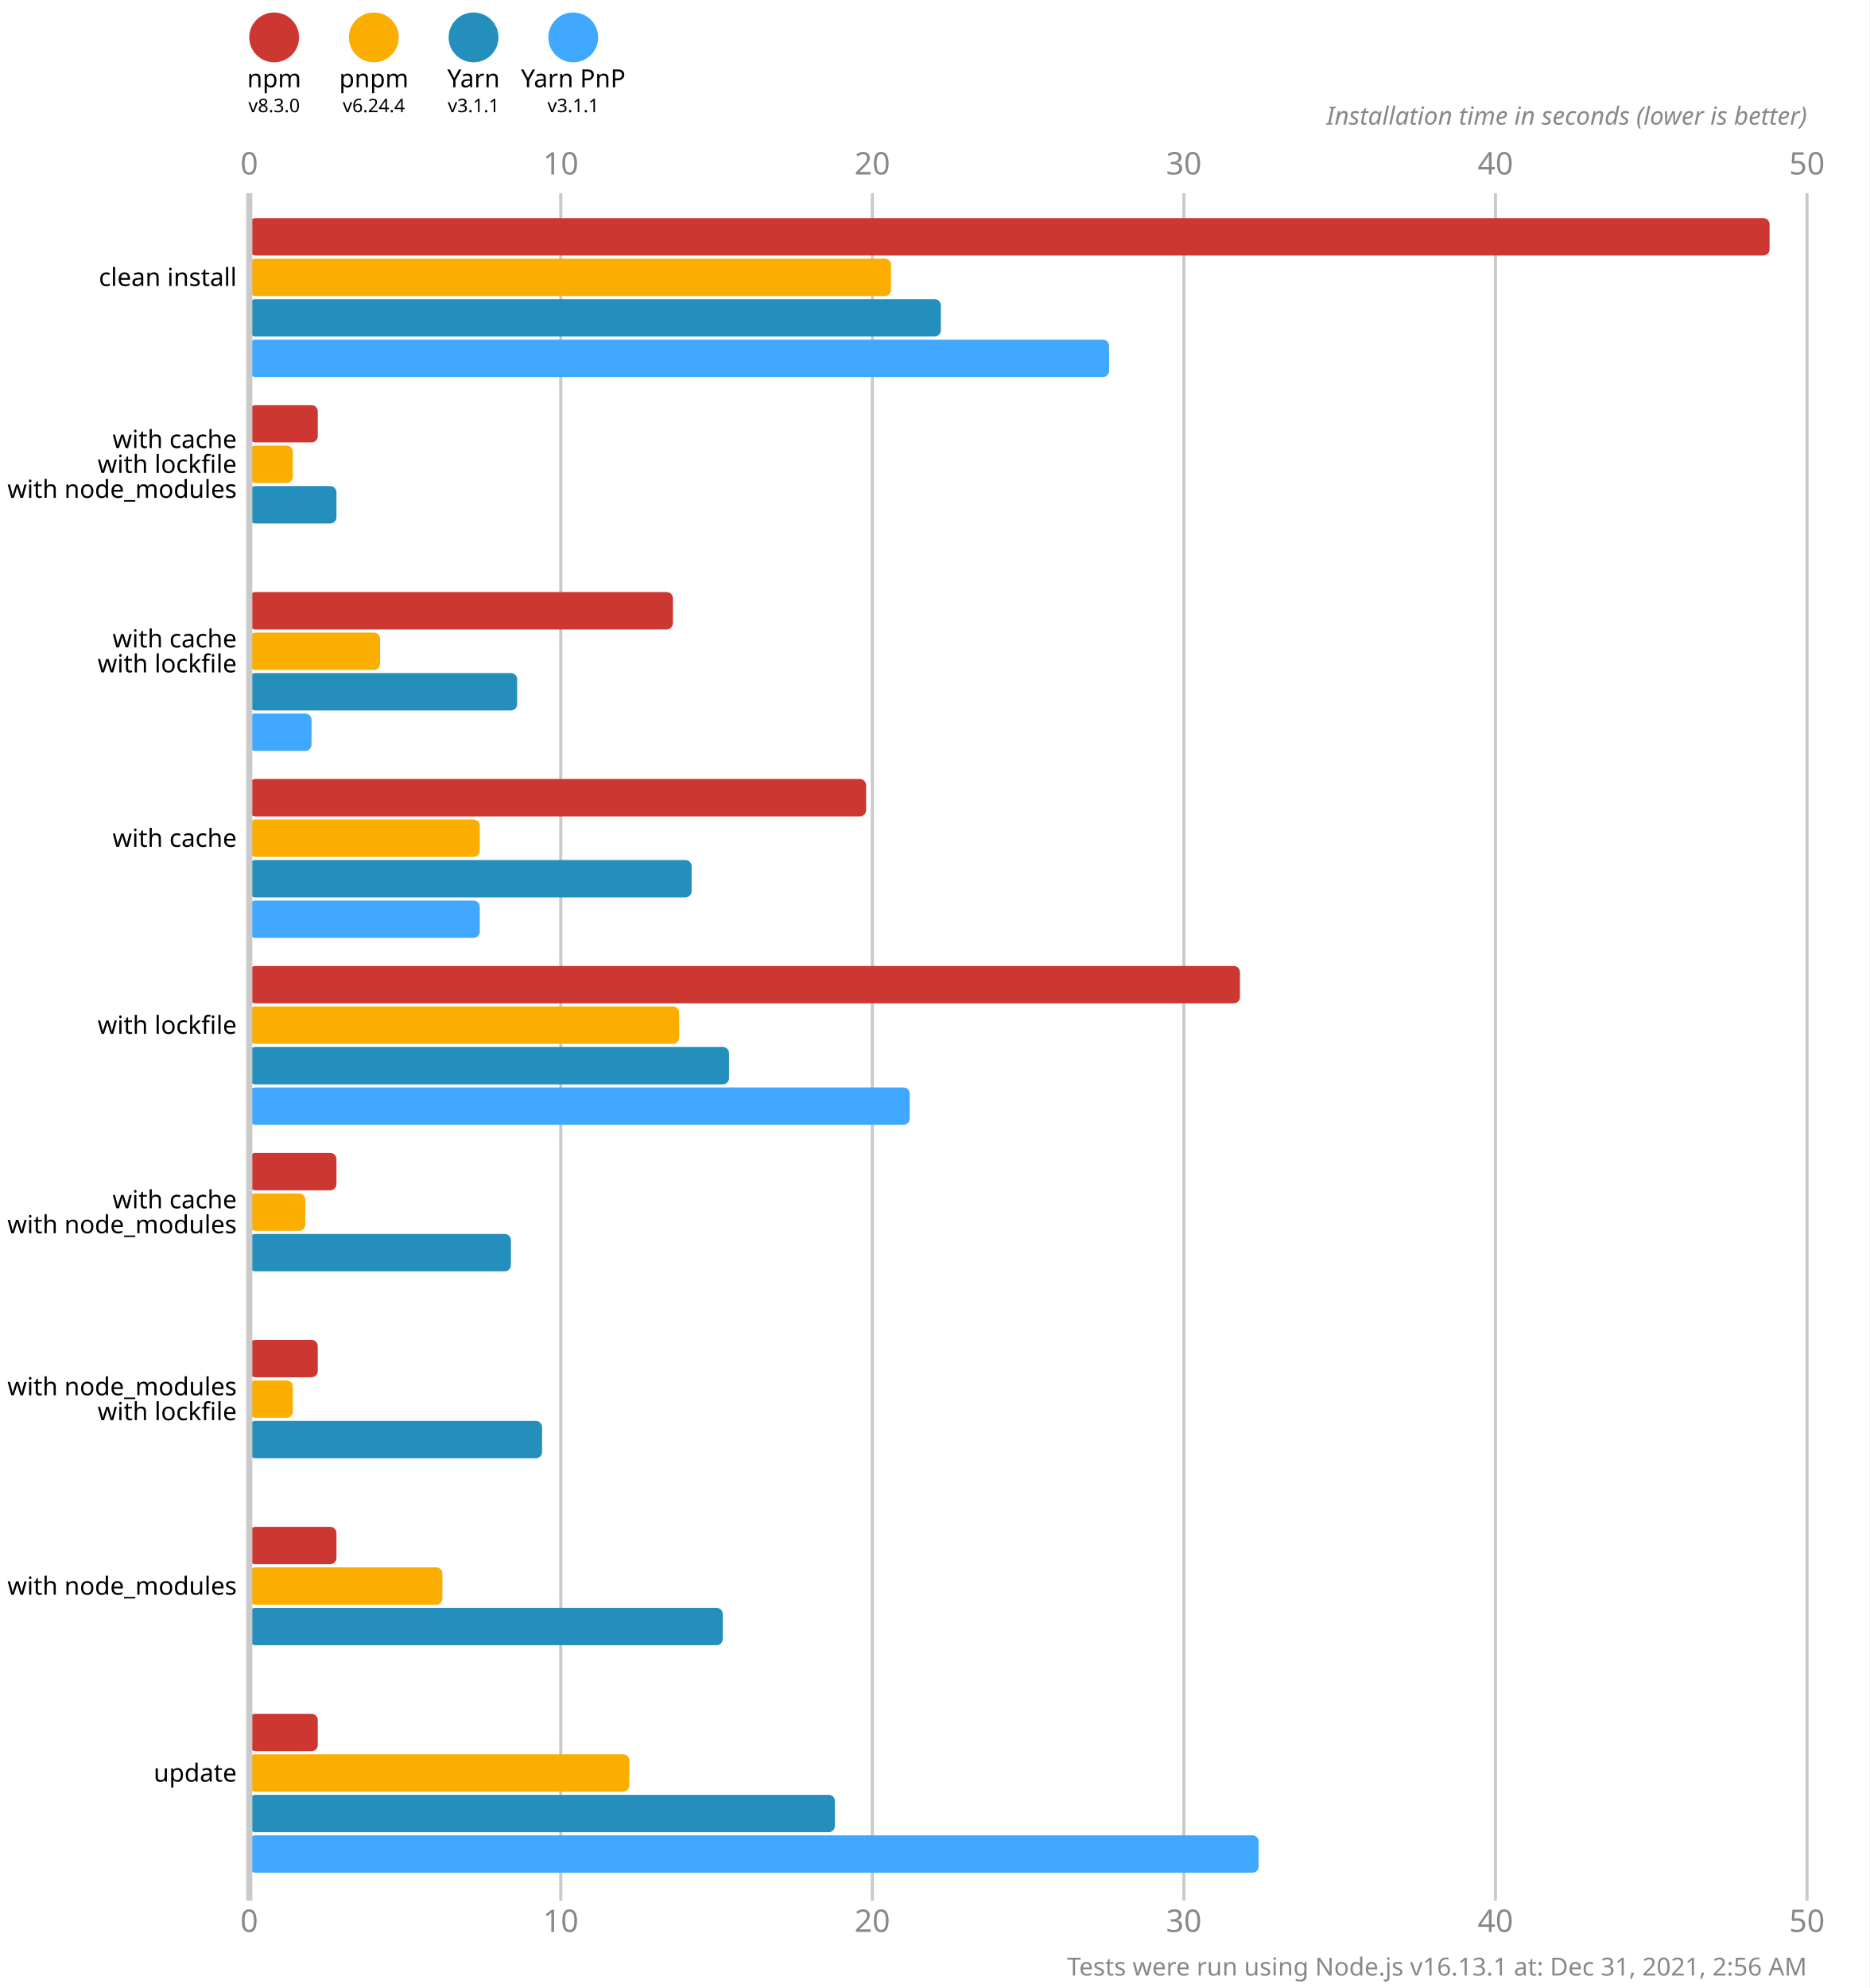
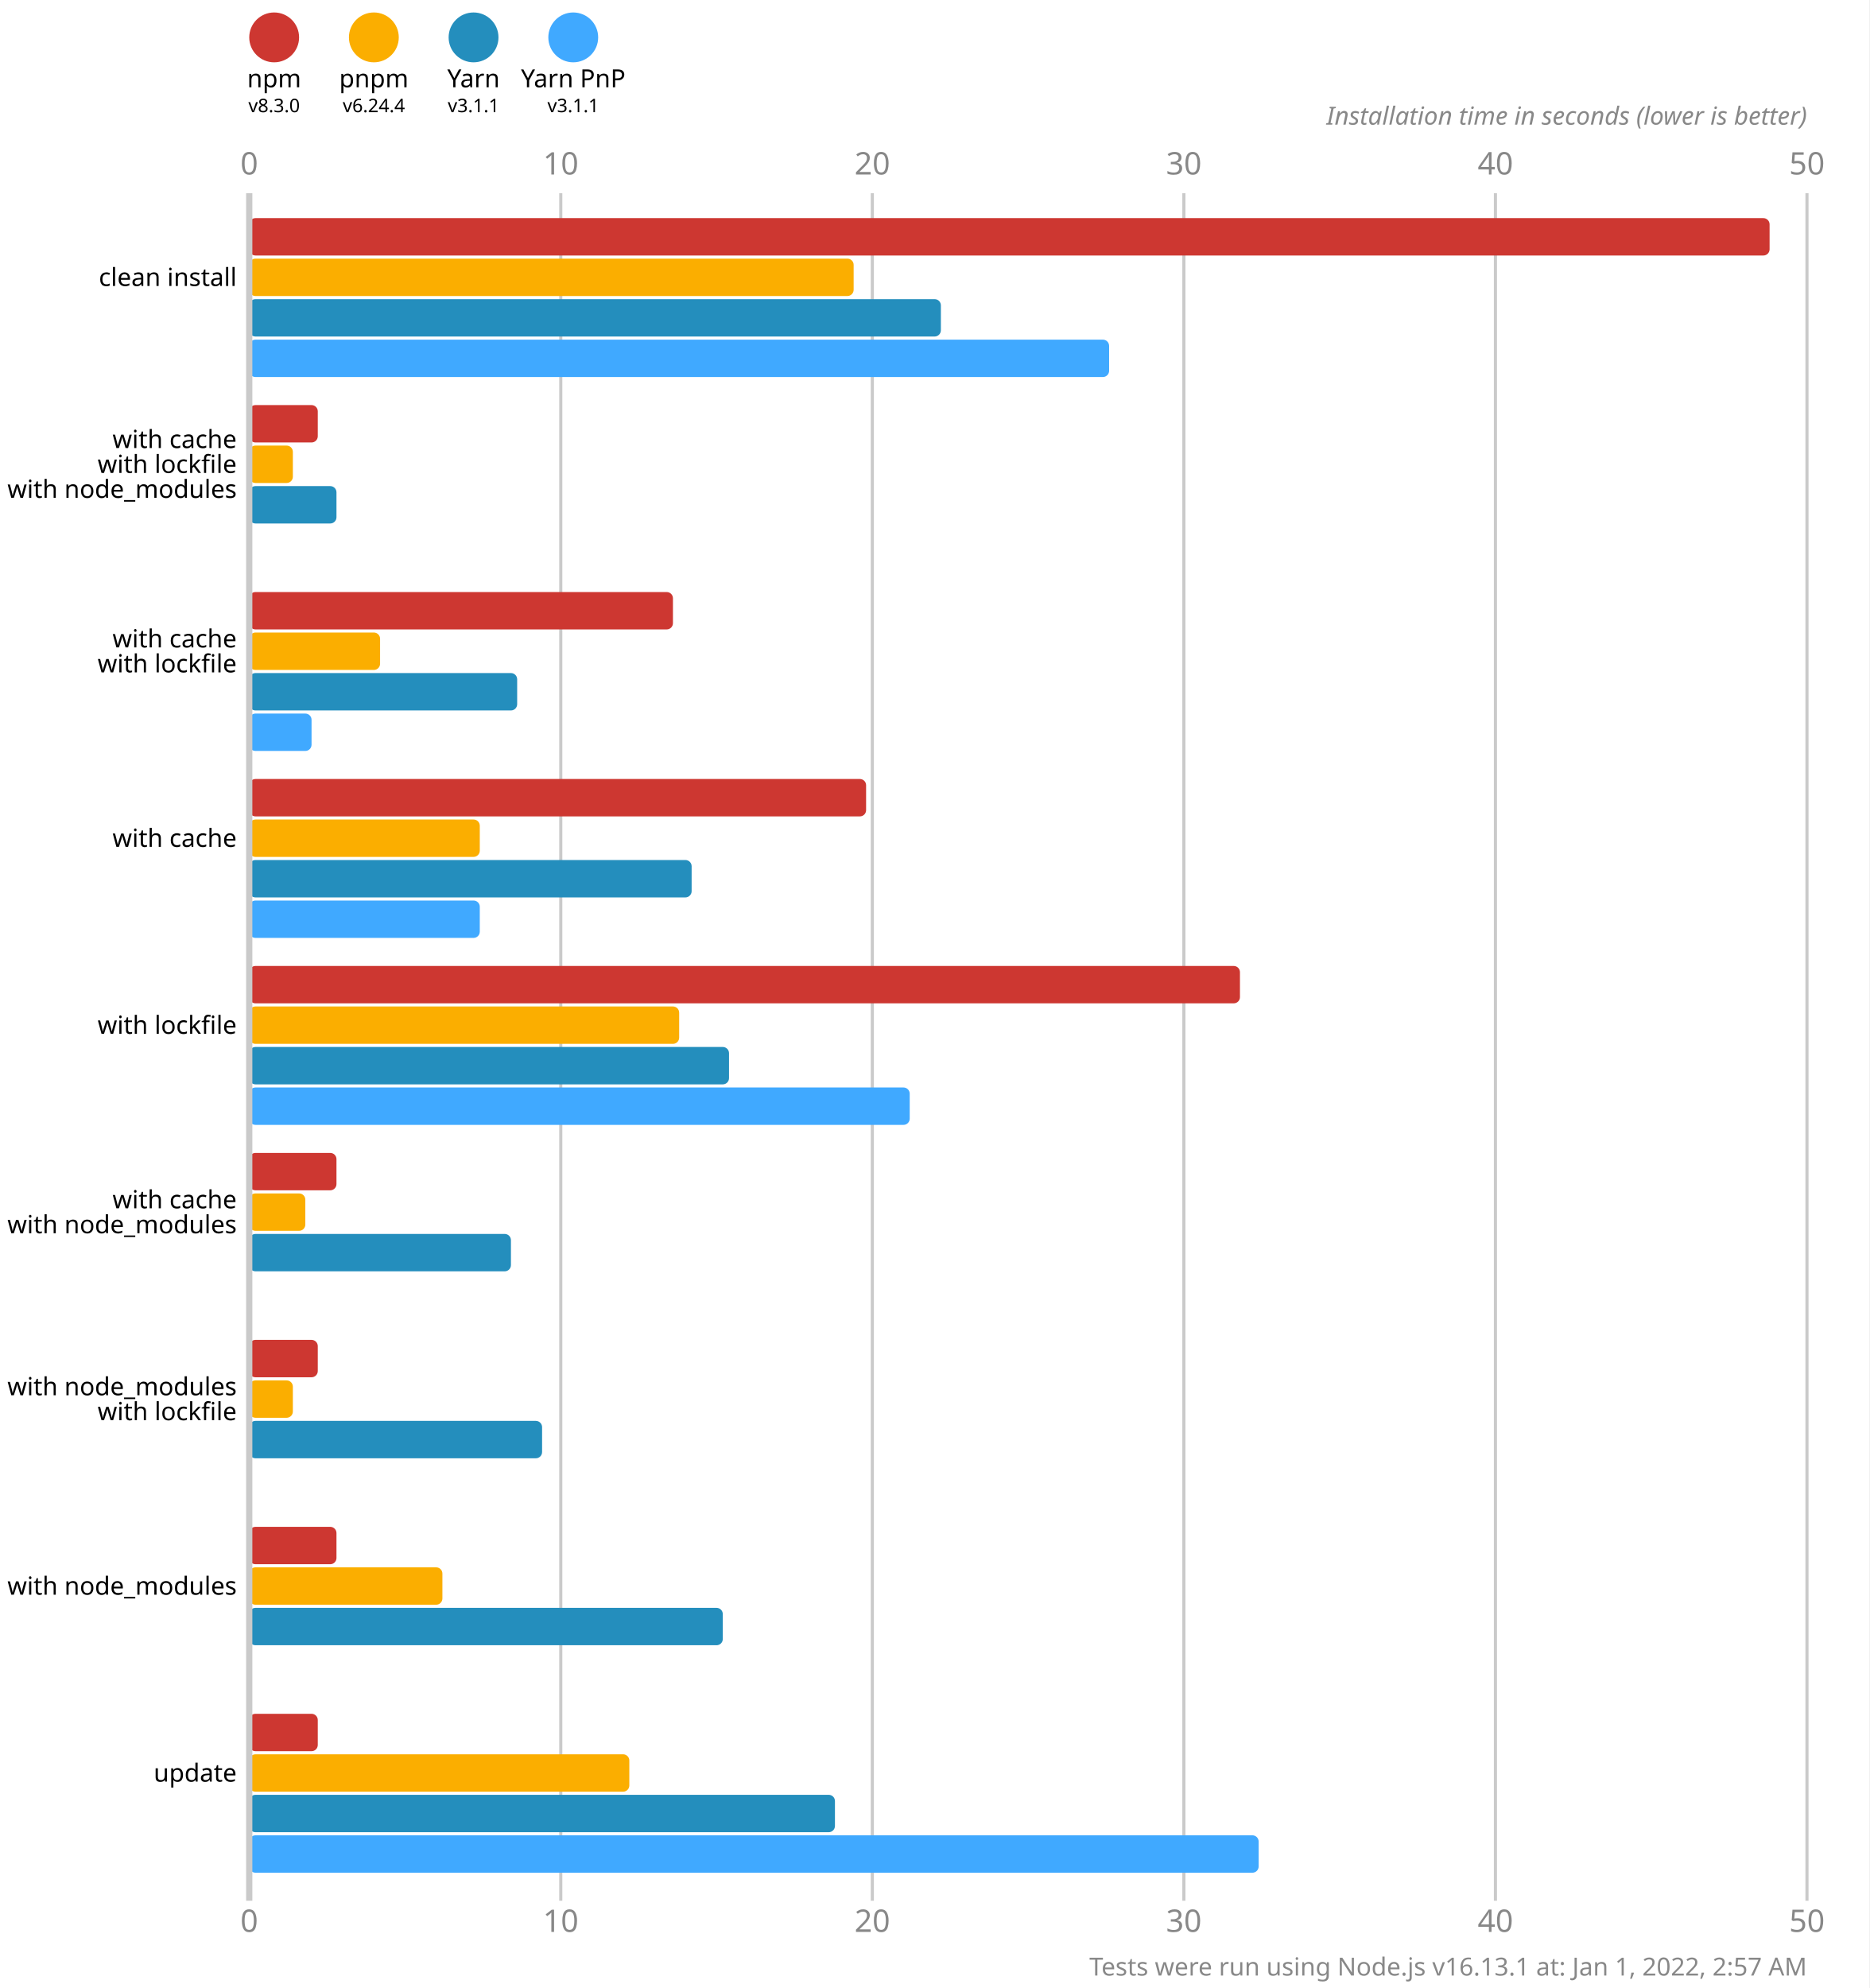
<svg xmlns="http://www.w3.org/2000/svg" version="1.1" viewBox="0 0 300 319">
  <style>
    .font { font-family: sans-serif; }
    .s3 { font-size: 3px; }
    .s4 { font-size: 4px; }
    .s5 { font-size: 5px; }
    .line { stroke: #cacaca; }
    .width { stroke-width: 0.5; }
    .text { fill: #888; }
  </style>
  <rect x="0" y="0" width="300" height="319" fill="#fff" />
  <circle cx="44" cy="6" r="4" fill="#cd3731" />
  <text x="44" y="14" class="font s4" text-anchor="middle">npm</text>
  <text x="44" y="18" class="font s3" text-anchor="middle">v8.3.0</text>
  <circle cx="60" cy="6" r="4" fill="#fbae00" />
  <text x="60" y="14" class="font s4" text-anchor="middle">pnpm</text>
  <text x="60" y="18" class="font s3" text-anchor="middle">v6.24.4</text>
  <circle cx="76" cy="6" r="4" fill="#248ebd" />
  <text x="76" y="14" class="font s4" text-anchor="middle">Yarn</text>
  <text x="76" y="18" class="font s3" text-anchor="middle">v3.1.1</text>
  <circle cx="92" cy="6" r="4" fill="#40a9ff" />
  <text x="92" y="14" class="font s4" text-anchor="middle">Yarn PnP</text>
  <text x="92" y="18" class="font s3" text-anchor="middle">v3.1.1</text>
  <text x="40" y="28" class="font s5 text" text-anchor="middle">0</text>
  <text x="40" y="310" class="font s5 text" text-anchor="middle">0</text>
  <line x1="90" y1="31" x2="90" y2="305" class="line width" />
  <text x="90" y="28" class="font s5 text" text-anchor="middle">10</text>
  <text x="90" y="310" class="font s5 text" text-anchor="middle">10</text>
  <line x1="140" y1="31" x2="140" y2="305" class="line width" />
  <text x="140" y="28" class="font s5 text" text-anchor="middle">20</text>
  <text x="140" y="310" class="font s5 text" text-anchor="middle">20</text>
  <line x1="190" y1="31" x2="190" y2="305" class="line width" />
  <text x="190" y="28" class="font s5 text" text-anchor="middle">30</text>
  <text x="190" y="310" class="font s5 text" text-anchor="middle">30</text>
  <line x1="240" y1="31" x2="240" y2="305" class="line width" />
  <text x="240" y="28" class="font s5 text" text-anchor="middle">40</text>
  <text x="240" y="310" class="font s5 text" text-anchor="middle">40</text>
  <line x1="290" y1="31" x2="290" y2="305" class="line width" />
  <text x="290" y="28" class="font s5 text" text-anchor="middle">50</text>
  <text x="290" y="310" class="font s5 text" text-anchor="middle">50</text>
  <text x="290" y="20" class="font s4 text" font-style="italic" text-anchor="end">Installation time in seconds (lower is better)</text>
  <rect x="40" y="35" width="244" height="6" fill="#cd3731" rx="1" ry="1" />
-   <rect x="40" y="41.5" width="103" height="6" fill="#fbae00" rx="1" ry="1" />
+   <rect x="40" y="41.5" width="97" height="6" fill="#fbae00" rx="1" ry="1" />
  <rect x="40" y="48" width="111" height="6" fill="#248ebd" rx="1" ry="1" />
  <rect x="40" y="54.5" width="138" height="6" fill="#40a9ff" rx="1" ry="1" />
  <rect x="40" y="65" width="11" height="6" fill="#cd3731" rx="1" ry="1" />
  <rect x="40" y="71.5" width="7" height="6" fill="#fbae00" rx="1" ry="1" />
  <rect x="40" y="78" width="14" height="6" fill="#248ebd" rx="1" ry="1" />
  <rect x="40" y="84.5" width="0" height="6" fill="#40a9ff" rx="1" ry="1" />
  <rect x="40" y="95" width="68" height="6" fill="#cd3731" rx="1" ry="1" />
  <rect x="40" y="101.5" width="21" height="6" fill="#fbae00" rx="1" ry="1" />
  <rect x="40" y="108" width="43" height="6" fill="#248ebd" rx="1" ry="1" />
  <rect x="40" y="114.5" width="10" height="6" fill="#40a9ff" rx="1" ry="1" />
  <rect x="40" y="125" width="99" height="6" fill="#cd3731" rx="1" ry="1" />
  <rect x="40" y="131.5" width="37" height="6" fill="#fbae00" rx="1" ry="1" />
  <rect x="40" y="138" width="71" height="6" fill="#248ebd" rx="1" ry="1" />
  <rect x="40" y="144.5" width="37" height="6" fill="#40a9ff" rx="1" ry="1" />
  <rect x="40" y="155" width="159" height="6" fill="#cd3731" rx="1" ry="1" />
  <rect x="40" y="161.5" width="69" height="6" fill="#fbae00" rx="1" ry="1" />
  <rect x="40" y="168" width="77" height="6" fill="#248ebd" rx="1" ry="1" />
  <rect x="40" y="174.5" width="106" height="6" fill="#40a9ff" rx="1" ry="1" />
  <rect x="40" y="185" width="14" height="6" fill="#cd3731" rx="1" ry="1" />
  <rect x="40" y="191.5" width="9" height="6" fill="#fbae00" rx="1" ry="1" />
  <rect x="40" y="198" width="42" height="6" fill="#248ebd" rx="1" ry="1" />
  <rect x="40" y="204.5" width="0" height="6" fill="#40a9ff" rx="1" ry="1" />
  <rect x="40" y="215" width="11" height="6" fill="#cd3731" rx="1" ry="1" />
  <rect x="40" y="221.5" width="7" height="6" fill="#fbae00" rx="1" ry="1" />
  <rect x="40" y="228" width="47" height="6" fill="#248ebd" rx="1" ry="1" />
  <rect x="40" y="234.5" width="0" height="6" fill="#40a9ff" rx="1" ry="1" />
  <rect x="40" y="245" width="14" height="6" fill="#cd3731" rx="1" ry="1" />
  <rect x="40" y="251.5" width="31" height="6" fill="#fbae00" rx="1" ry="1" />
  <rect x="40" y="258" width="76" height="6" fill="#248ebd" rx="1" ry="1" />
  <rect x="40" y="264.5" width="0" height="6" fill="#40a9ff" rx="1" ry="1" />
  <rect x="40" y="275" width="11" height="6" fill="#cd3731" rx="1" ry="1" />
  <rect x="40" y="281.5" width="61" height="6" fill="#fbae00" rx="1" ry="1" />
  <rect x="40" y="288" width="94" height="6" fill="#248ebd" rx="1" ry="1" />
  <rect x="40" y="294.5" width="162" height="6" fill="#40a9ff" rx="1" ry="1" />
  <line x1="40" y1="31" x2="40" y2="305" class="line" />
  <text x="38" y="44.5" class="font s4" dominant-baseline="middle" text-anchor="end">clean install</text>
  <text x="38" y="70.5" class="font s4" dominant-baseline="middle" text-anchor="end">with cache</text>
  <text x="38" y="74.5" class="font s4" dominant-baseline="middle" text-anchor="end">with lockfile</text>
  <text x="38" y="78.5" class="font s4" dominant-baseline="middle" text-anchor="end">with node_modules</text>
  <text x="38" y="102.5" class="font s4" dominant-baseline="middle" text-anchor="end">with cache</text>
  <text x="38" y="106.5" class="font s4" dominant-baseline="middle" text-anchor="end">with lockfile</text>
  <text x="38" y="134.5" class="font s4" dominant-baseline="middle" text-anchor="end">with cache</text>
  <text x="38" y="164.5" class="font s4" dominant-baseline="middle" text-anchor="end">with lockfile</text>
  <text x="38" y="192.5" class="font s4" dominant-baseline="middle" text-anchor="end">with cache</text>
  <text x="38" y="196.5" class="font s4" dominant-baseline="middle" text-anchor="end">with node_modules</text>
  <text x="38" y="222.5" class="font s4" dominant-baseline="middle" text-anchor="end">with node_modules</text>
  <text x="38" y="226.5" class="font s4" dominant-baseline="middle" text-anchor="end">with lockfile</text>
  <text x="38" y="254.5" class="font s4" dominant-baseline="middle" text-anchor="end">with node_modules</text>
  <text x="38" y="284.5" class="font s4" dominant-baseline="middle" text-anchor="end">update</text>
-   <text x="290" y="317" class="font s4 text" text-anchor="end">Tests were run using Node.js v16.13.1 at: Dec 31, 2021, 2:56 AM</text>
+   <text x="290" y="317" class="font s4 text" text-anchor="end">Tests were run using Node.js v16.13.1 at: Jan 1, 2022, 2:57 AM</text>
</svg>
